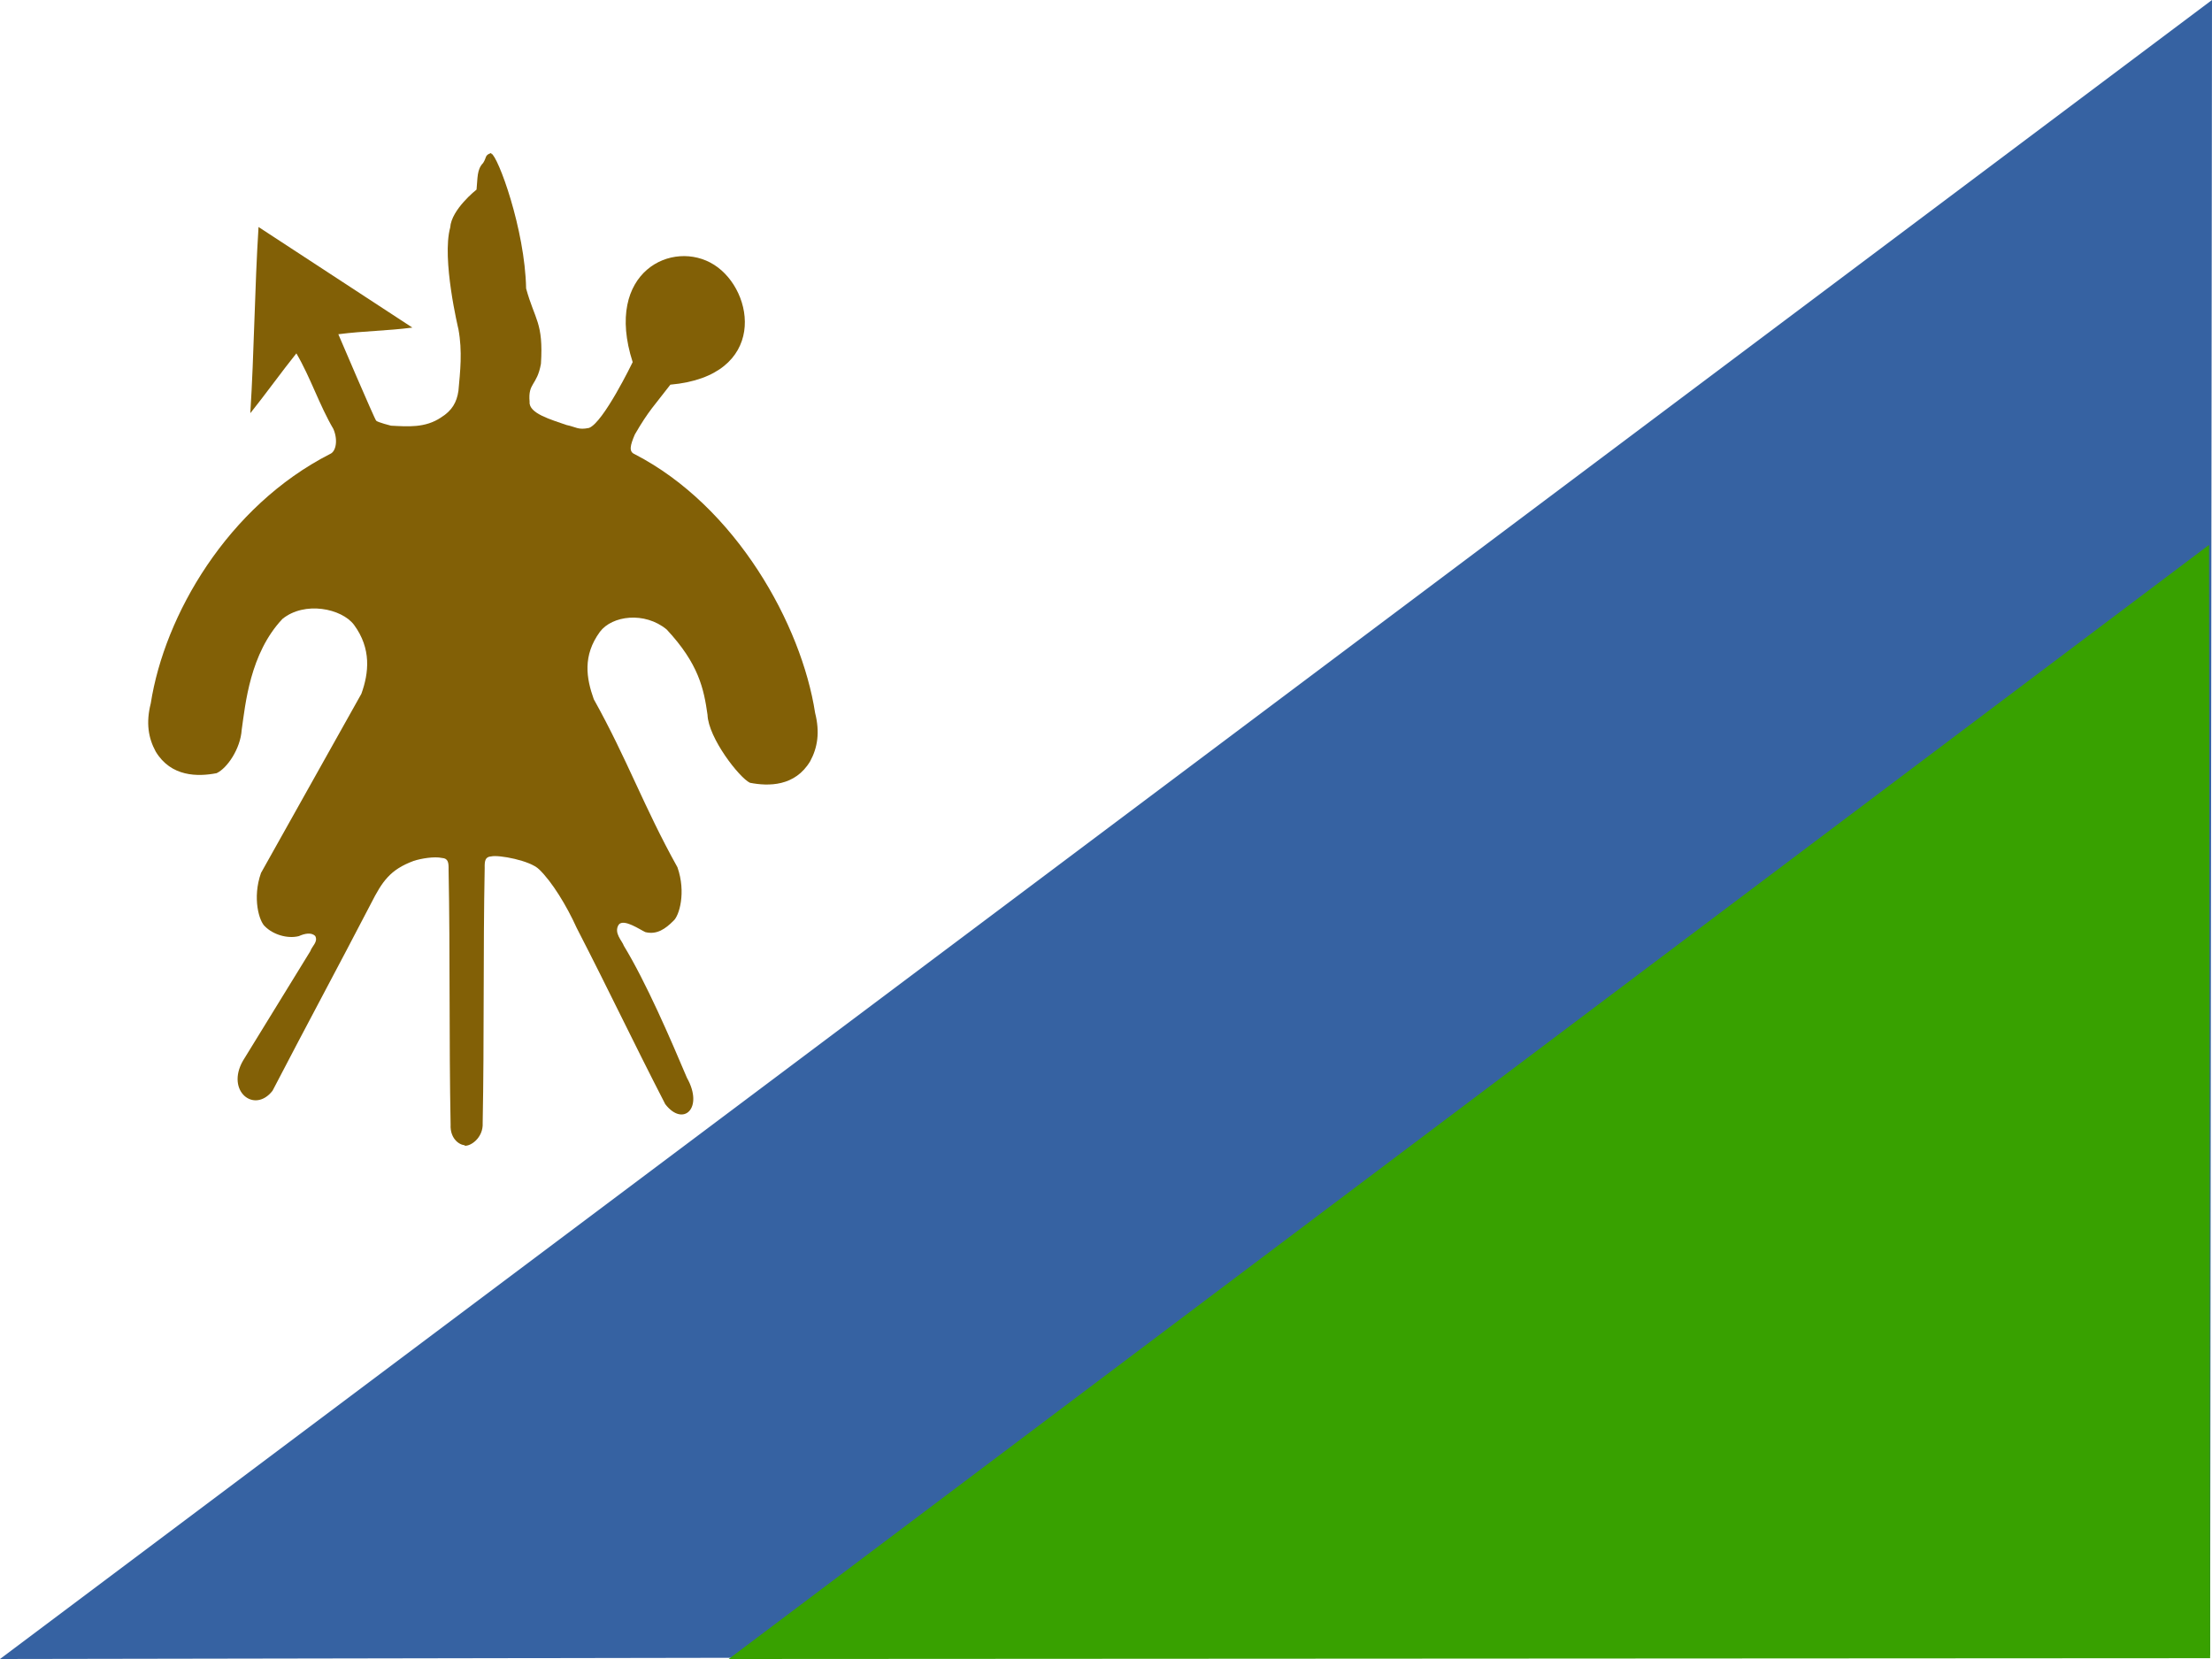
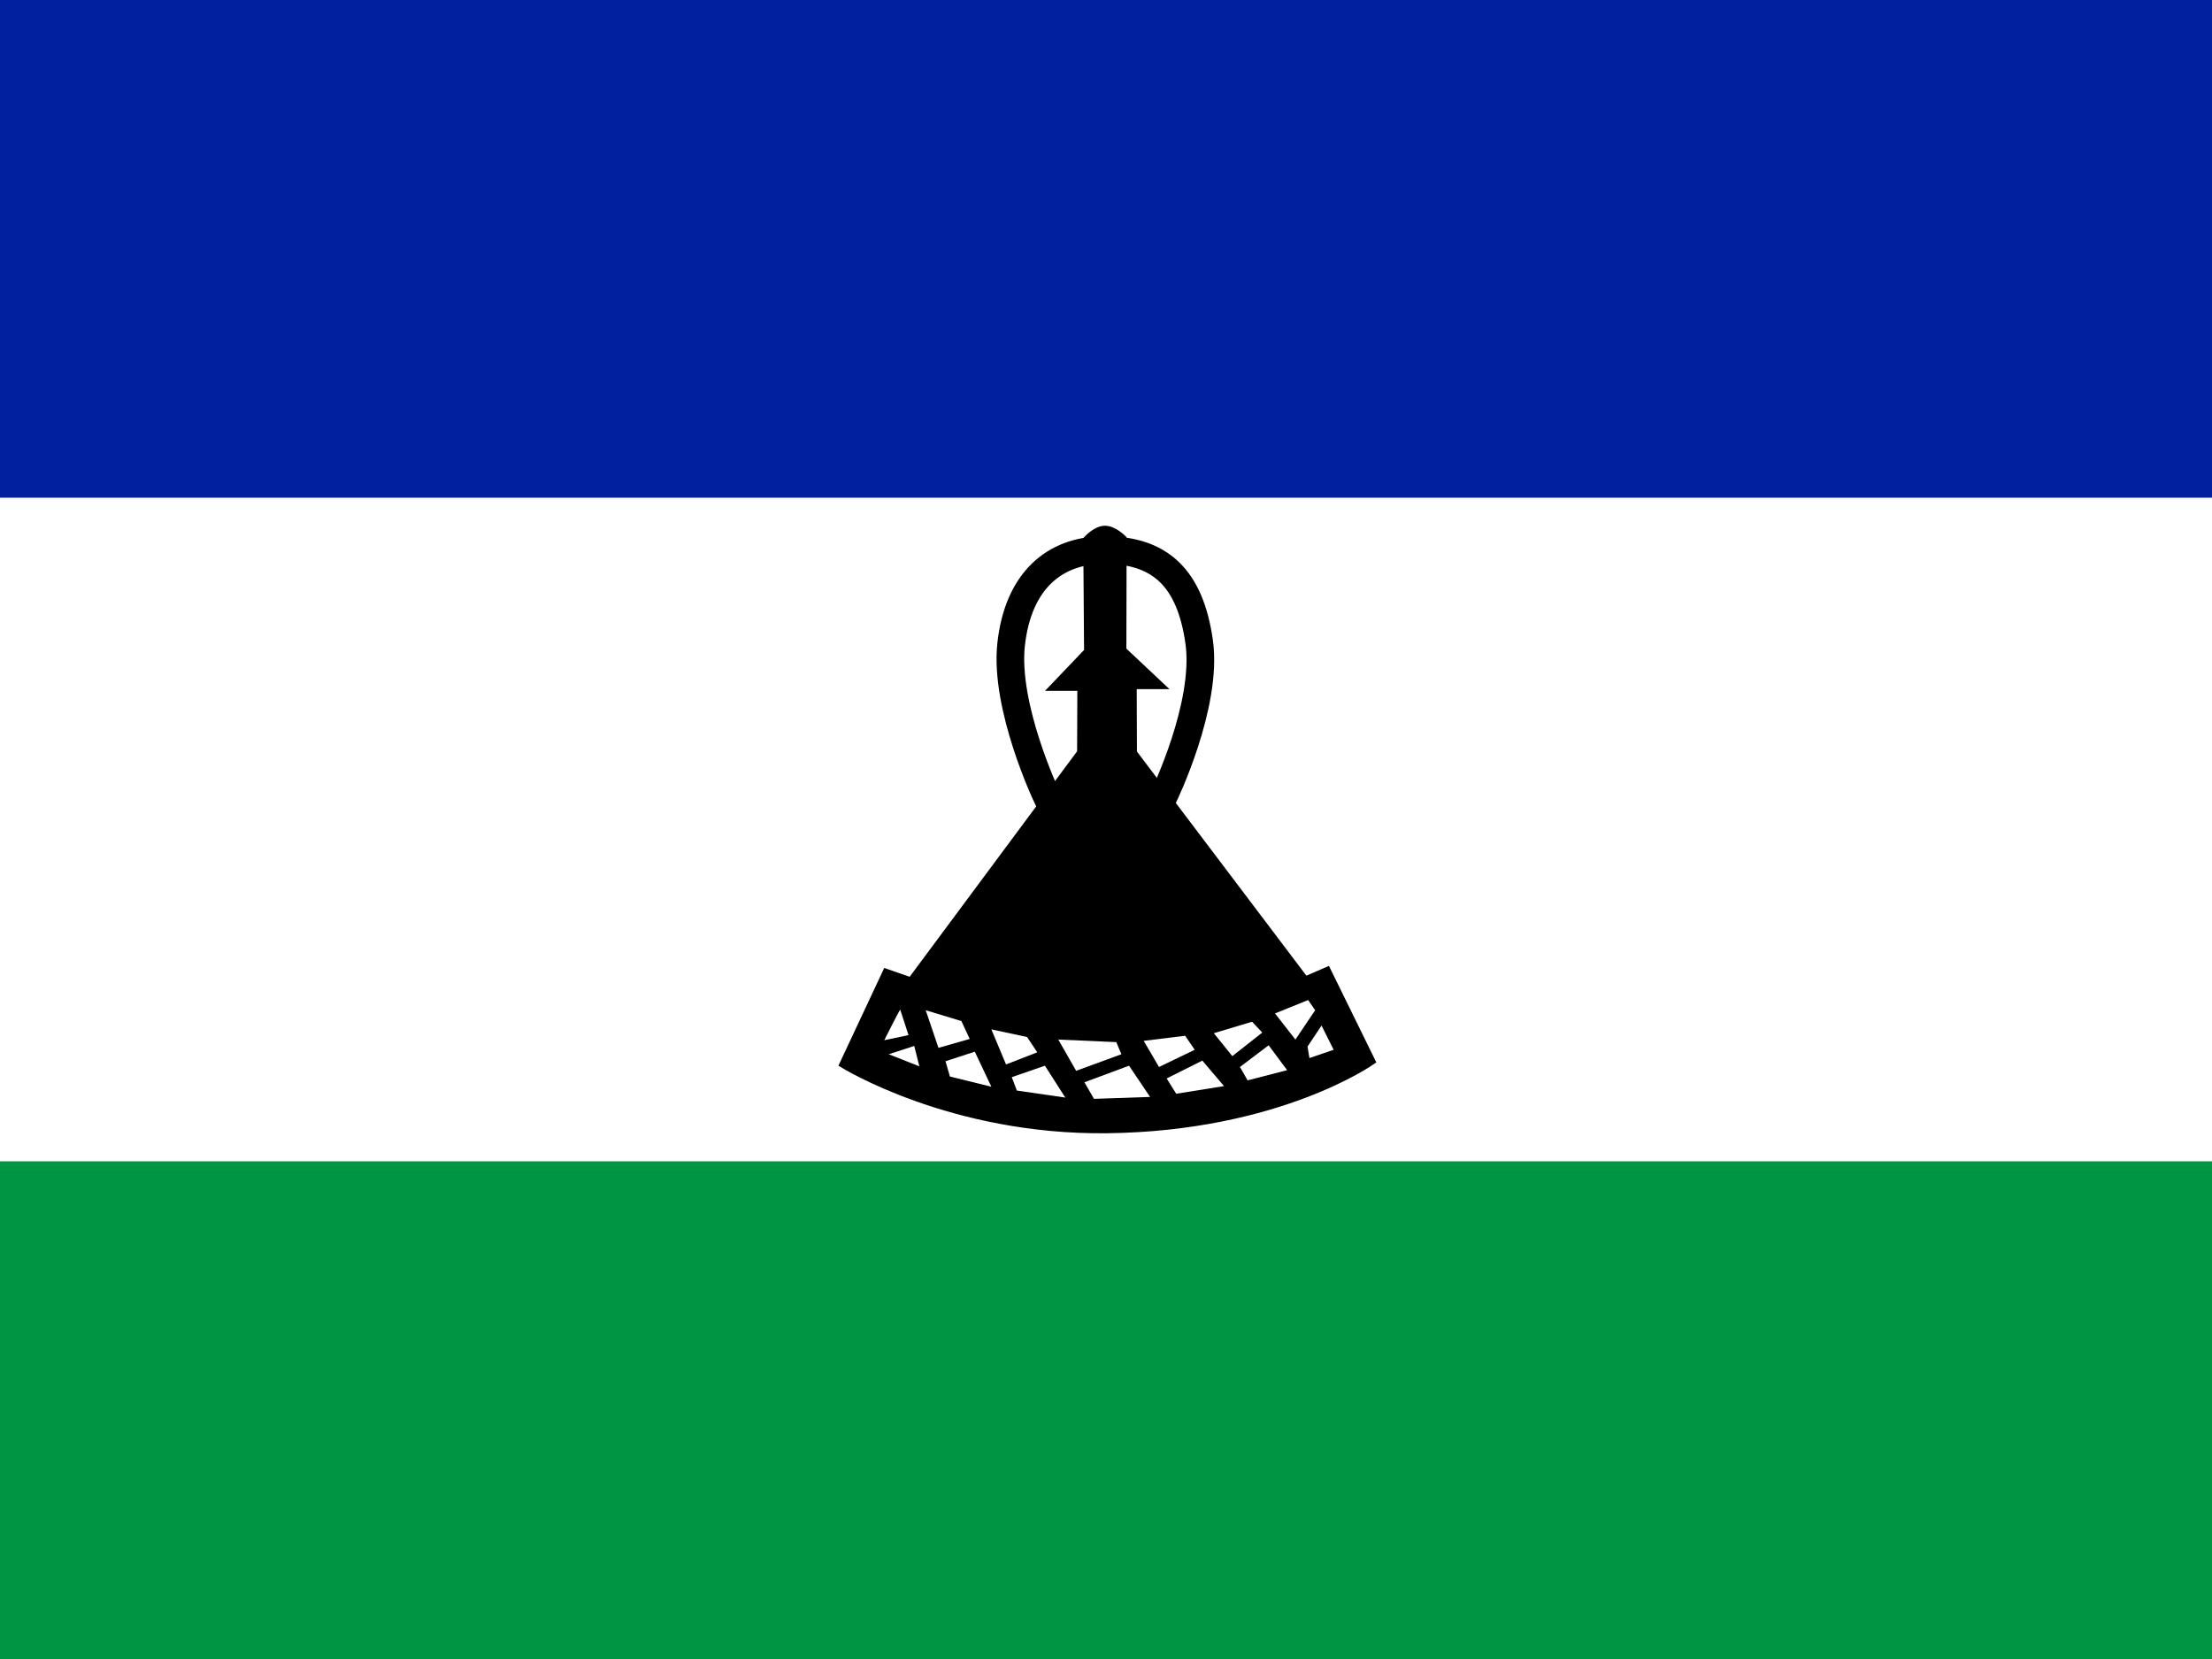
- <svg xmlns="http://www.w3.org/2000/svg" id="svg378" height="480" width="640" y="0" x="0" version="1">
-   <defs id="defs380">
-     <clipPath clipPathUnits="userSpaceOnUse" id="clipPath3438">
-       <rect id="rect3440" height="480" x="0" style="fill:#000000;fill-opacity:0.67;stroke:none" width="640" y="0" />
+ <svg xmlns="http://www.w3.org/2000/svg" version="1.0" width="640" height="480" viewBox="0 0 320 240" id="svg2">
+   <defs id="defs30">
+     <clipPath clipPathUnits="userSpaceOnUse" id="clipPath3033">
+       <rect style="fill:#000000;stroke:none" id="rect3035" width="400" height="300" x="25" y="-60" />
    </clipPath>
  </defs>
-   <g id="flag">
-     <rect y="0" x="3.2917016e-09" height="480" width="640" id="rect628" style="font-size:12px;fill:#ffffff;fill-rule:evenodd;stroke-width:1pt" />
-     <g id="g3396" transform="matrix(1.341482,0,0,1.007636,-3.911593,-35.90966)">
-       <path style="font-size:12px;fill:#3662a2;fill-rule:evenodd;stroke-width:1.039pt" d="M 479.598,510.931 480,35.638 2.916,512 479.598,510.931 z" id="path624" />
-       <path style="font-size:12px;fill:#38a100;fill-rule:evenodd;stroke-width:1.039pt" d="M 479.598,511.765 479.364,192.1 160.081,512 479.598,511.765 z" id="path575" />
-     </g>
-     <g id="g3400" transform="matrix(1.330203,0,0,1.330203,-14.15925,-67.82654)">
-       <path style="font-size:12px;fill:#826006;fill-rule:evenodd;stroke-width:0.995pt" d="m 117.495,84.375 c 1.425,0.468 7.333,16.404 7.584,29.359 1.88,6.883 3.794,7.376 3.225,16.391 -0.877,4.844 -2.843,4.063 -2.467,8.267 -0.215,2.532 4.728,3.876 8.016,5.037 2.15,0.448 2.518,1.131 4.897,0.641 3.138,-1.129 9.507,-14.314 9.507,-14.314 -6.357,-19.72 8.788,-26.851 17.722,-21.167 8.934,5.684 11.657,24.183 -9.523,26.07 -3.443,4.514 -4.659,5.532 -7.731,10.836 -1.004,2.351 -1.349,3.732 -0.051,4.274 22.094,11.392 36.312,37.126 39.267,56.293 1.063,4.219 0.531,7.535 -1.064,10.488 -3.308,5.546 -9.097,5.485 -13.114,4.701 -2.304,-1.085 -9.051,-9.755 -9.228,-14.796 -0.797,-5.605 -1.887,-11.046 -8.887,-18.55 -4.785,-3.948 -11.867,-3.036 -14.526,0.52 -3.781,5.184 -2.951,10.096 -1.327,14.647 7.326,13.14 10.873,23.414 18.199,36.554 1.92,5.484 0.384,10.608 -0.886,11.663 -1.713,1.718 -3.592,3.073 -6.103,2.44 -1.182,-0.542 -4.685,-2.983 -5.781,-1.627 -1.157,1.808 0.761,3.526 1.115,4.611 4.844,7.956 10.142,20.245 13.72,28.711 3.721,6.6 -0.817,10.791 -4.717,5.728 -7.443,-14.465 -11.823,-23.876 -19.267,-38.342 -2.185,-4.841 -5.384,-10.065 -8.176,-12.731 -1.915,-1.918 -8.752,-3.196 -10.414,-2.813 -1.349,0.076 -1.446,1.048 -1.417,2.531 -0.355,18.444 -0.082,37.016 -0.437,55.459 0.168,3.237 -2.706,5.135 -3.916,4.92 -2.246,-71.847 -1.997,-145.943 5.778,-215.801 z" id="path749" />
-       <path style="font-size:12px;fill:#826006;fill-rule:evenodd;stroke-width:1pt" d="m 117.475,84.271 c -1.439,0.468 -0.94,0.935 -1.746,2.17 -1.391,1.417 -1.179,3.346 -1.432,5.786 0,0 -5.472,4.292 -5.726,8.234 -1.898,6.882 1.789,22.144 1.789,22.144 0.886,4.844 0.38,9.176 0,13.38 -0.358,2.532 -1.431,4.34 -3.758,5.786 -3.46,2.351 -7.276,1.989 -10.915,1.809 0,0 -2.863,-0.724 -3.221,-1.085 -0.358,-0.362 -8.231,-18.806 -8.231,-18.806 5.607,-0.723 10.497,-0.722 16.104,-1.446 -11.094,-7.233 -22.367,-14.647 -33.461,-21.88 -0.835,13.14 -0.954,27.364 -1.789,40.504 3.101,-3.857 6.919,-9.161 10.02,-13.018 3.102,5.304 4.951,11.15 8.053,16.454 1.014,2.351 0.596,4.883 -0.715,5.425 -22.307,11.391 -36.026,35.08 -39.008,54.247 -1.074,4.219 -0.537,7.535 1.074,10.488 3.34,5.545 9.185,5.484 13.241,4.701 2.326,-1.085 5.189,-5.334 5.458,-9.403 0.805,-5.605 1.789,-16.636 8.857,-24.14 4.831,-3.948 12.884,-2.291 15.568,1.266 3.818,5.183 3.251,10.457 1.61,15.008 -7.396,13.14 -14.434,25.828 -21.83,38.967 -1.938,5.485 -0.388,10.608 0.895,11.663 1.73,1.718 4.801,2.712 7.336,2.08 1.193,-0.543 2.744,-0.904 3.578,0 0.627,1.266 -0.715,2.17 -1.073,3.255 -4.891,7.956 -9.782,15.912 -14.672,23.868 -3.758,6.6 2.505,11.573 6.442,6.51 7.515,-14.466 13.891,-26.247 21.407,-40.712 2.462,-4.841 4.164,-7.38 9.283,-9.279 1.551,-0.512 4.494,-1.023 6.171,-0.64 1.362,0.077 1.46,1.048 1.431,2.532 0.358,18.443 0.083,37.015 0.441,55.459 -0.17,3.237 2.191,4.683 3.413,4.468 2.267,-71.847 3.141,-143.949 5.408,-215.796 z" id="path751" />
+   <g id="flag" transform="matrix(0.8,0,0,0.8,-20,48)" clip-path="url(#clipPath3033)">
+     <rect style="fill:#ffffff" y="-60" x="0" id="rect4" height="300" width="450" />
+     <rect style="fill:#009543" x="0" id="rect6" y="150" height="90" width="450" />
+     <rect style="fill:#00209f" y="-60" x="0" id="rect8" height="90" width="450" />
+     <g id="g10" transform="matrix(1.136951,0,0,1.136951,-30.56399,-88.2596)">
+       <path id="path1873" style="fill:#000000;stroke:#000000;stroke-width:0.88px;stroke-linecap:butt;stroke-linejoin:miter" d="m 224.573,108.913 c -1.504,0.032 -2.971,1.698 -2.971,1.698 l 0.13,17.796 -5.618,5.886 4.548,0 -0.038,10.205 -26.907,36.231 -3.977,-1.375 -6.952,14.83 c 0,0 17.195,10.767 42.152,10.473 27.392,-0.326 42.274,-10.969 42.274,-10.969 l -7.184,-14.639 -3.518,1.53 -27.251,-36.043 -0.038,-10.51 4.548,0 -6.19,-5.813 0.037,-17.731 c 0,0 -1.54,-1.601 -3.044,-1.569 z" />
+       <path id="path2760" style="fill:none;stroke:#000000;stroke-width:4.398;stroke-linecap:butt;stroke-linejoin:miter;stroke-miterlimit:4;stroke-dasharray:none" d="m 233.953,151.518 -18.605,0 c 0,0 -6.753,-14.228 -5.658,-24.175 1.115,-10.128 6.903,-14.919 14.599,-15.004 9.099,-0.101 13.868,4.458 15.308,14.599 1.428,10.048 -5.644,24.58 -5.644,24.58 z" />
+       <path id="path3649" style="fill:#ffffff;stroke:none" d="m 192.05,185.434 c -0.304,0.406 -2.534,4.866 -2.534,4.866 l 3.852,-0.811 -1.318,-4.055 z" />
+       <path id="path3651" style="fill:#ffffff;stroke:none" d="m 194.281,191.213 -4.055,1.318 4.866,1.926 -0.811,-3.244 z" />
+       <path id="path3653" style="fill:#ffffff;stroke:none" d="m 196.106,185.535 2.028,5.981 4.968,-1.419 -1.318,-2.839 -5.677,-1.723 z" />
+       <path id="path3655" style="fill:#ffffff;stroke:none" d="m 199.248,193.646 0.71,2.433 6.59,1.622 -2.636,-5.576 -4.663,1.521 z" />
+       <path id="path3657" style="fill:#ffffff;stroke:none" d="m 206.548,188.577 2.332,5.576 4.968,-1.926 -1.622,-2.433 -5.677,-1.217 z" />
+       <path id="path3659" style="fill:#ffffff;stroke:none" d="m 209.792,196.18 0.811,2.129 7.705,1.115 -3.244,-5.069 -5.272,1.825 z" />
+       <path id="path3661" style="fill:#ffffff;stroke:none" d="m 217.192,190.199 2.839,4.968 7.198,-2.636 -0.811,-1.926 -9.226,-0.406 z" />
+       <path id="path3663" style="fill:#ffffff;stroke:none" d="m 221.349,196.991 1.521,2.636 8.921,-0.304 -3.346,-4.968 -7.097,2.636 z" />
+       <path id="path3665" style="fill:#ffffff;stroke:none" d="m 230.777,190.402 2.433,4.157 5.677,-2.737 -1.521,-2.23 -6.59,0.811 z" />
+       <path id="path3667" style="fill:#ffffff;stroke:none" d="m 240.104,193.544 -5.677,2.839 1.521,2.433 7.603,-1.217 -3.447,-4.055 z" />
+       <path id="path3669" style="fill:#ffffff;stroke:none" d="m 241.929,189.185 2.94,3.65 4.765,-3.751 -1.622,-1.723 -6.083,1.825 z" />
+       <path id="path3671" style="fill:#ffffff;stroke:none" d="m 250.648,191.111 -4.562,3.447 1.217,2.129 6.286,-1.622 -2.94,-3.954 z" />
+       <path id="path3673" style="fill:#ffffff;stroke:none" d="m 256.933,183.913 1.115,1.622 -3.143,4.663 -3.244,-4.157 5.272,-2.129 z" />
+       <path id="path3675" style="fill:#ffffff;stroke:none" d="m 259.062,187.968 1.926,3.852 -3.852,1.318 -0.304,-1.825 2.23,-3.346 z" />
    </g>
  </g>
</svg>
